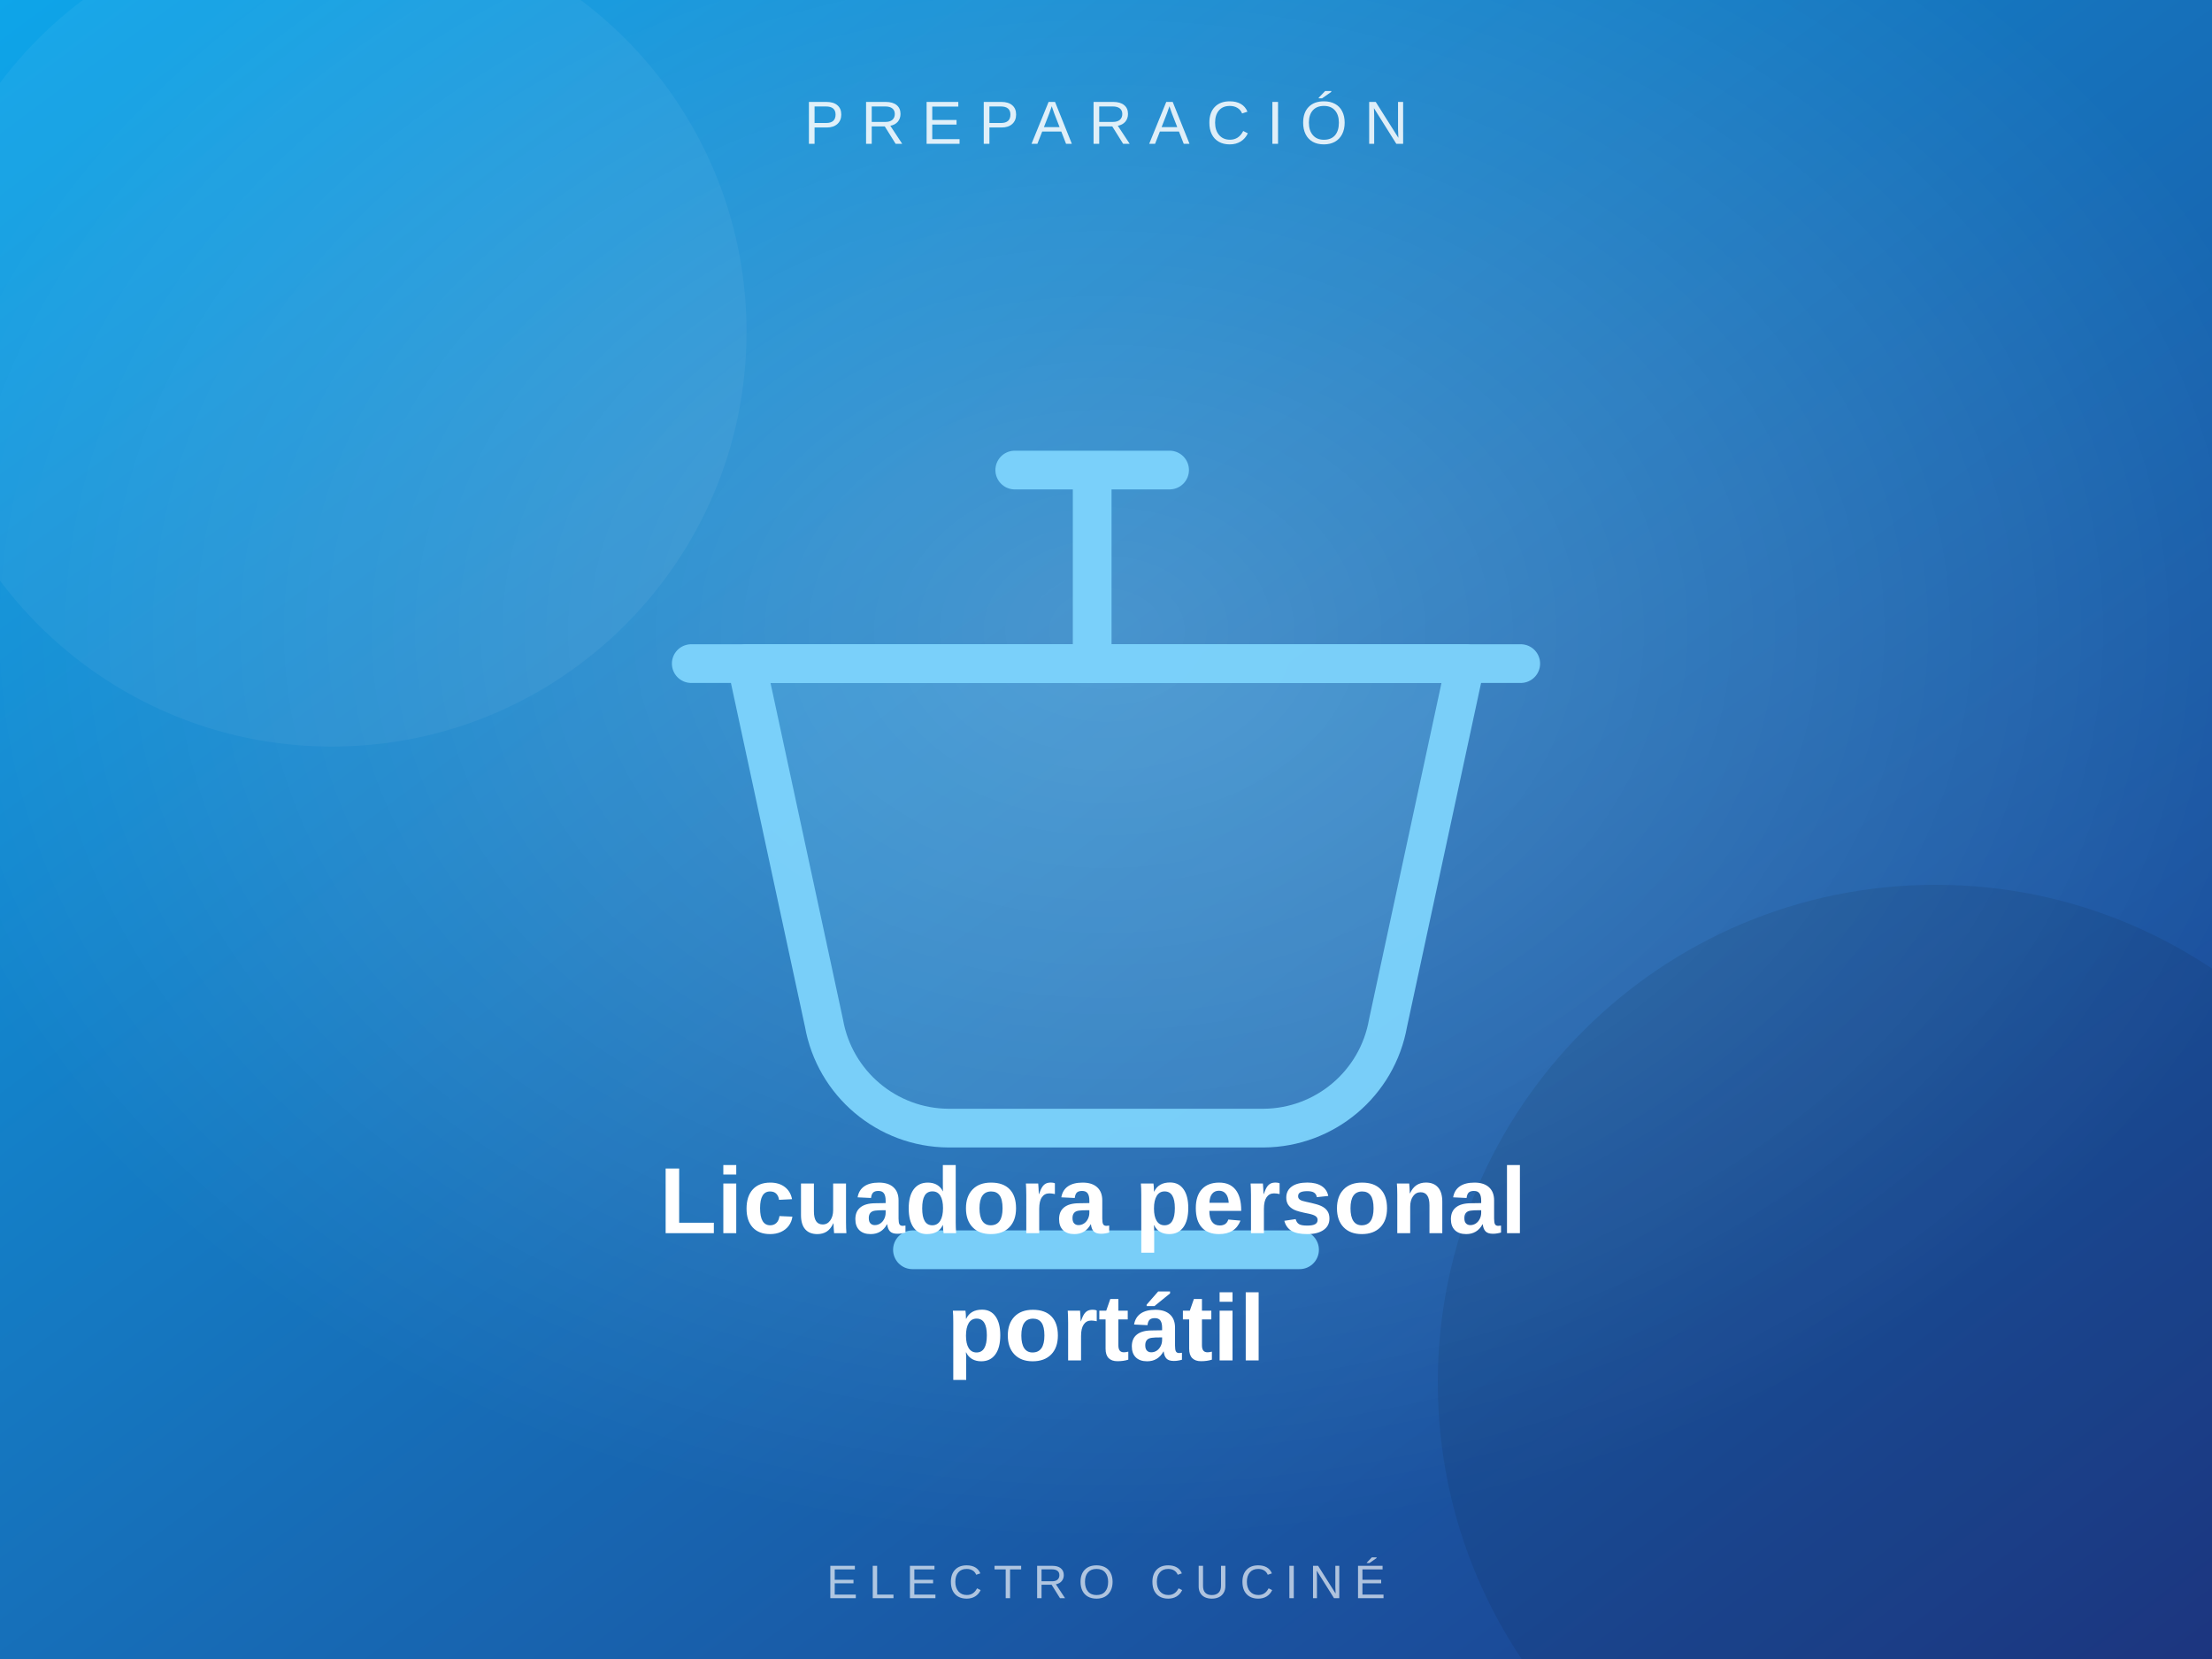
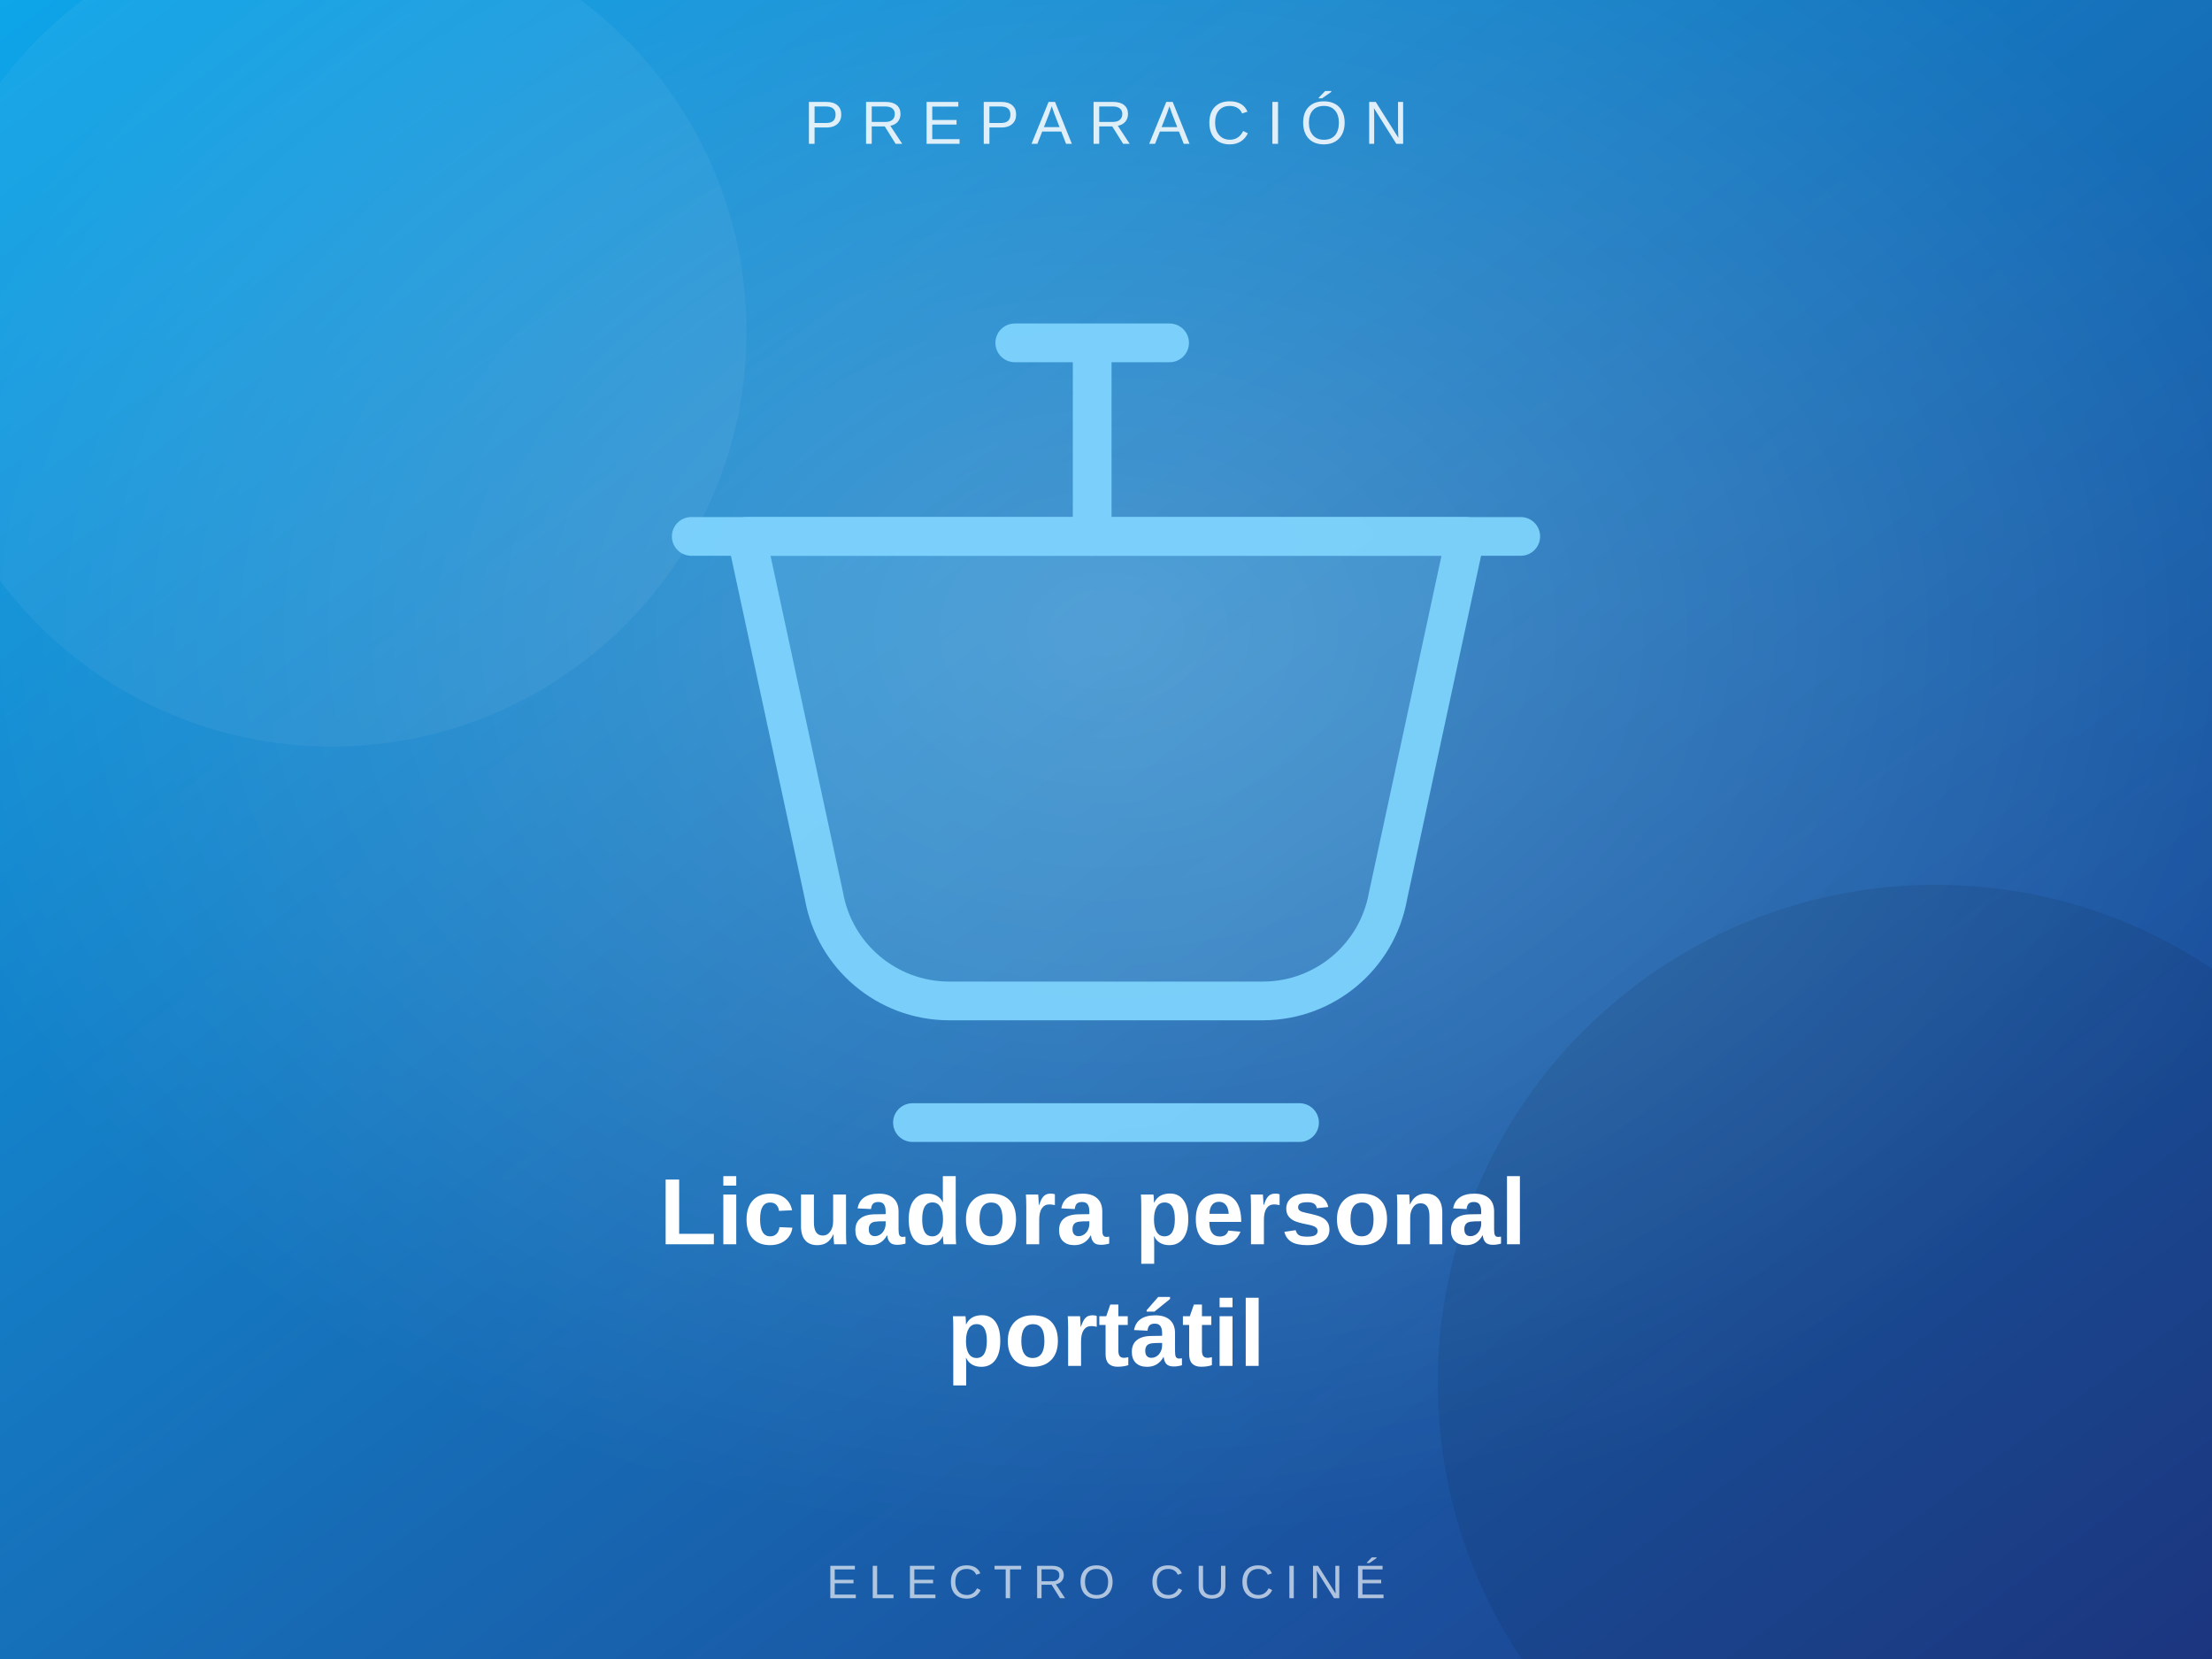
<svg xmlns="http://www.w3.org/2000/svg" viewBox="0 0 800 600" role="img" aria-label="Licuadora personal portátil">
  <defs>
    <linearGradient id="fondo" x1="0" y1="0" x2="1" y2="1">
      <stop offset="0" stop-color="#0ea5e9" />
      <stop offset="1" stop-color="#1e3a8a" />
    </linearGradient>
    <radialGradient id="halo" cx="0.5" cy="0.38" r="0.55">
      <stop offset="0" stop-color="#ffffff" stop-opacity="0.22" />
      <stop offset="1" stop-color="#ffffff" stop-opacity="0" />
    </radialGradient>
  </defs>
  <rect width="800" height="600" fill="url(#fondo)" />
  <rect width="800" height="600" fill="url(#halo)" />
  <circle cx="120" cy="120" r="150" fill="#ffffff" fill-opacity="0.05" />
  <circle cx="700" cy="500" r="180" fill="#000000" fill-opacity="0.08" />
  <text x="400" y="52" text-anchor="middle" font-family="Arial, Helvetica, sans-serif" font-size="22" letter-spacing="6" fill="#ffffff" fill-opacity="0.85">PREPARACIÓN</text>
-   <g stroke="#7dd3fc" stroke-width="14" stroke-linecap="round" stroke-linejoin="round" fill="none" opacity="0.95">
+   <g transform="translate(0, -46)" stroke="#7dd3fc" stroke-width="14" stroke-linecap="round" stroke-linejoin="round" fill="none" opacity="0.95">
    <path d="M270 240 h260 l-28 130 a46 46 0 0 1 -45 38 h-114 a46 46 0 0 1 -45 -38 z" fill="#7dd3fc" fill-opacity="0.18" />
    <path d="M250 240 h300" />
    <path d="M395 240 v-70 m-28 0 h56" />
    <path d="M330 452 h140" />
  </g>
  <text text-anchor="middle" font-family="Arial, Helvetica, sans-serif" font-weight="700" font-size="34" fill="#ffffff">
-     <tspan x="400" y="446">Licuadora personal</tspan>
-     <tspan x="400" y="492">portátil</tspan>
+     <tspan x="400" y="450">Licuadora personal</tspan>
+     <tspan x="400" y="494">portátil</tspan>
  </text>
  <text x="400" y="578" text-anchor="middle" font-family="Arial, Helvetica, sans-serif" font-size="17" letter-spacing="4" fill="#ffffff" fill-opacity="0.65">ELECTRO CUCINÉ</text>
</svg>
